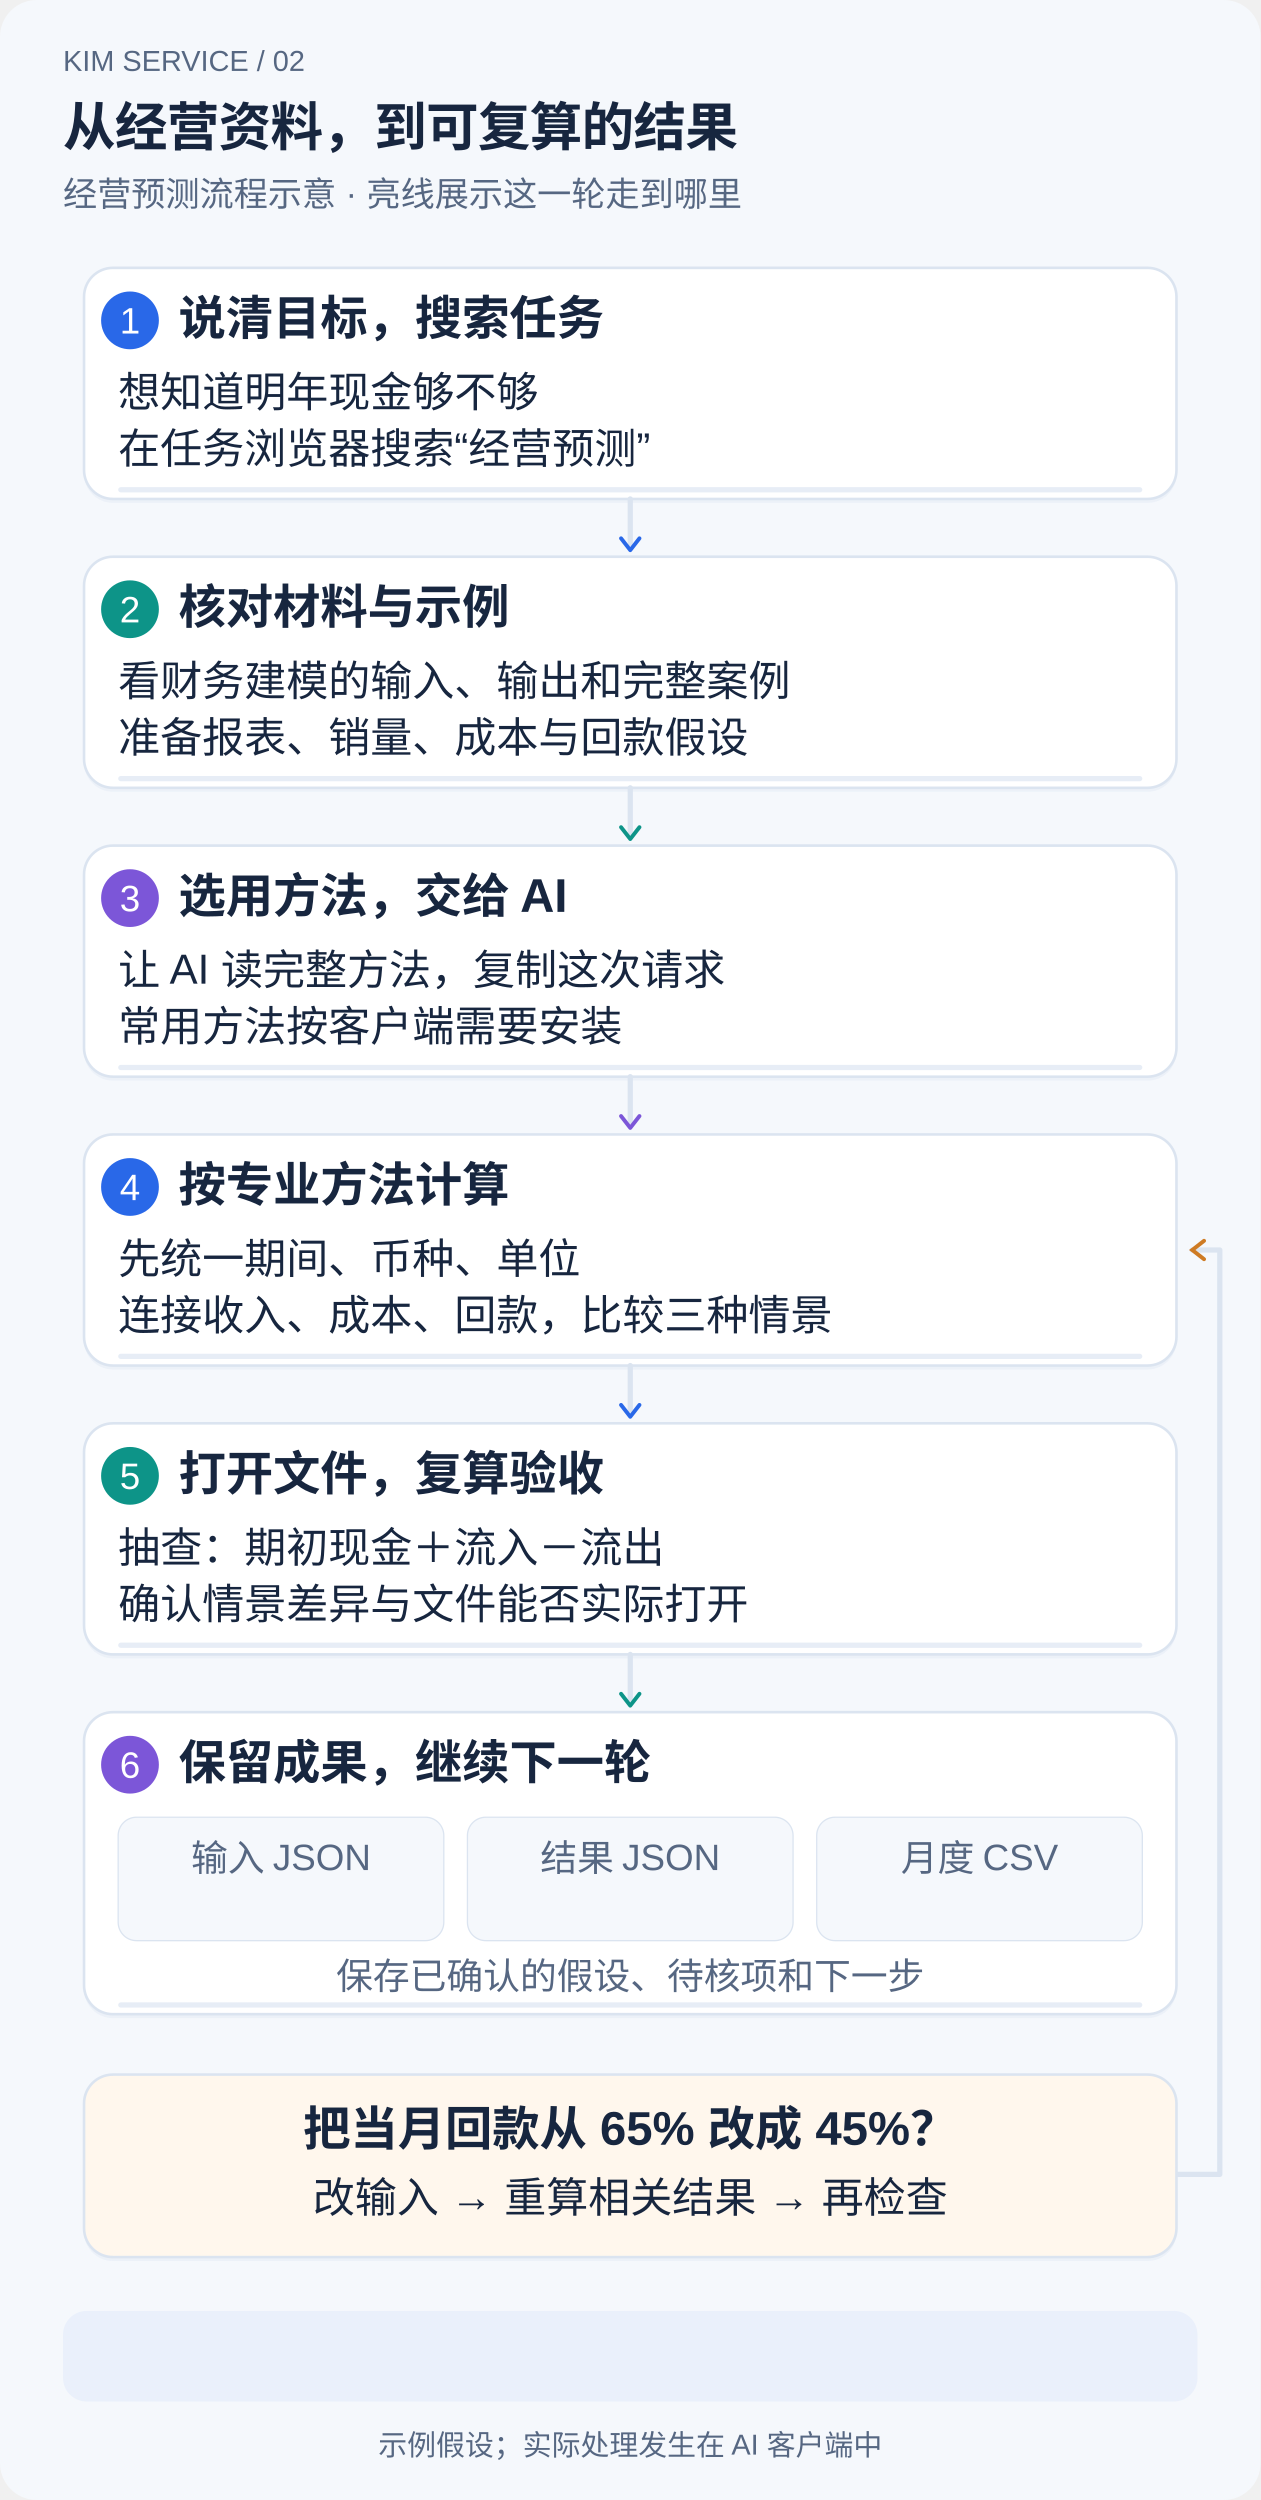
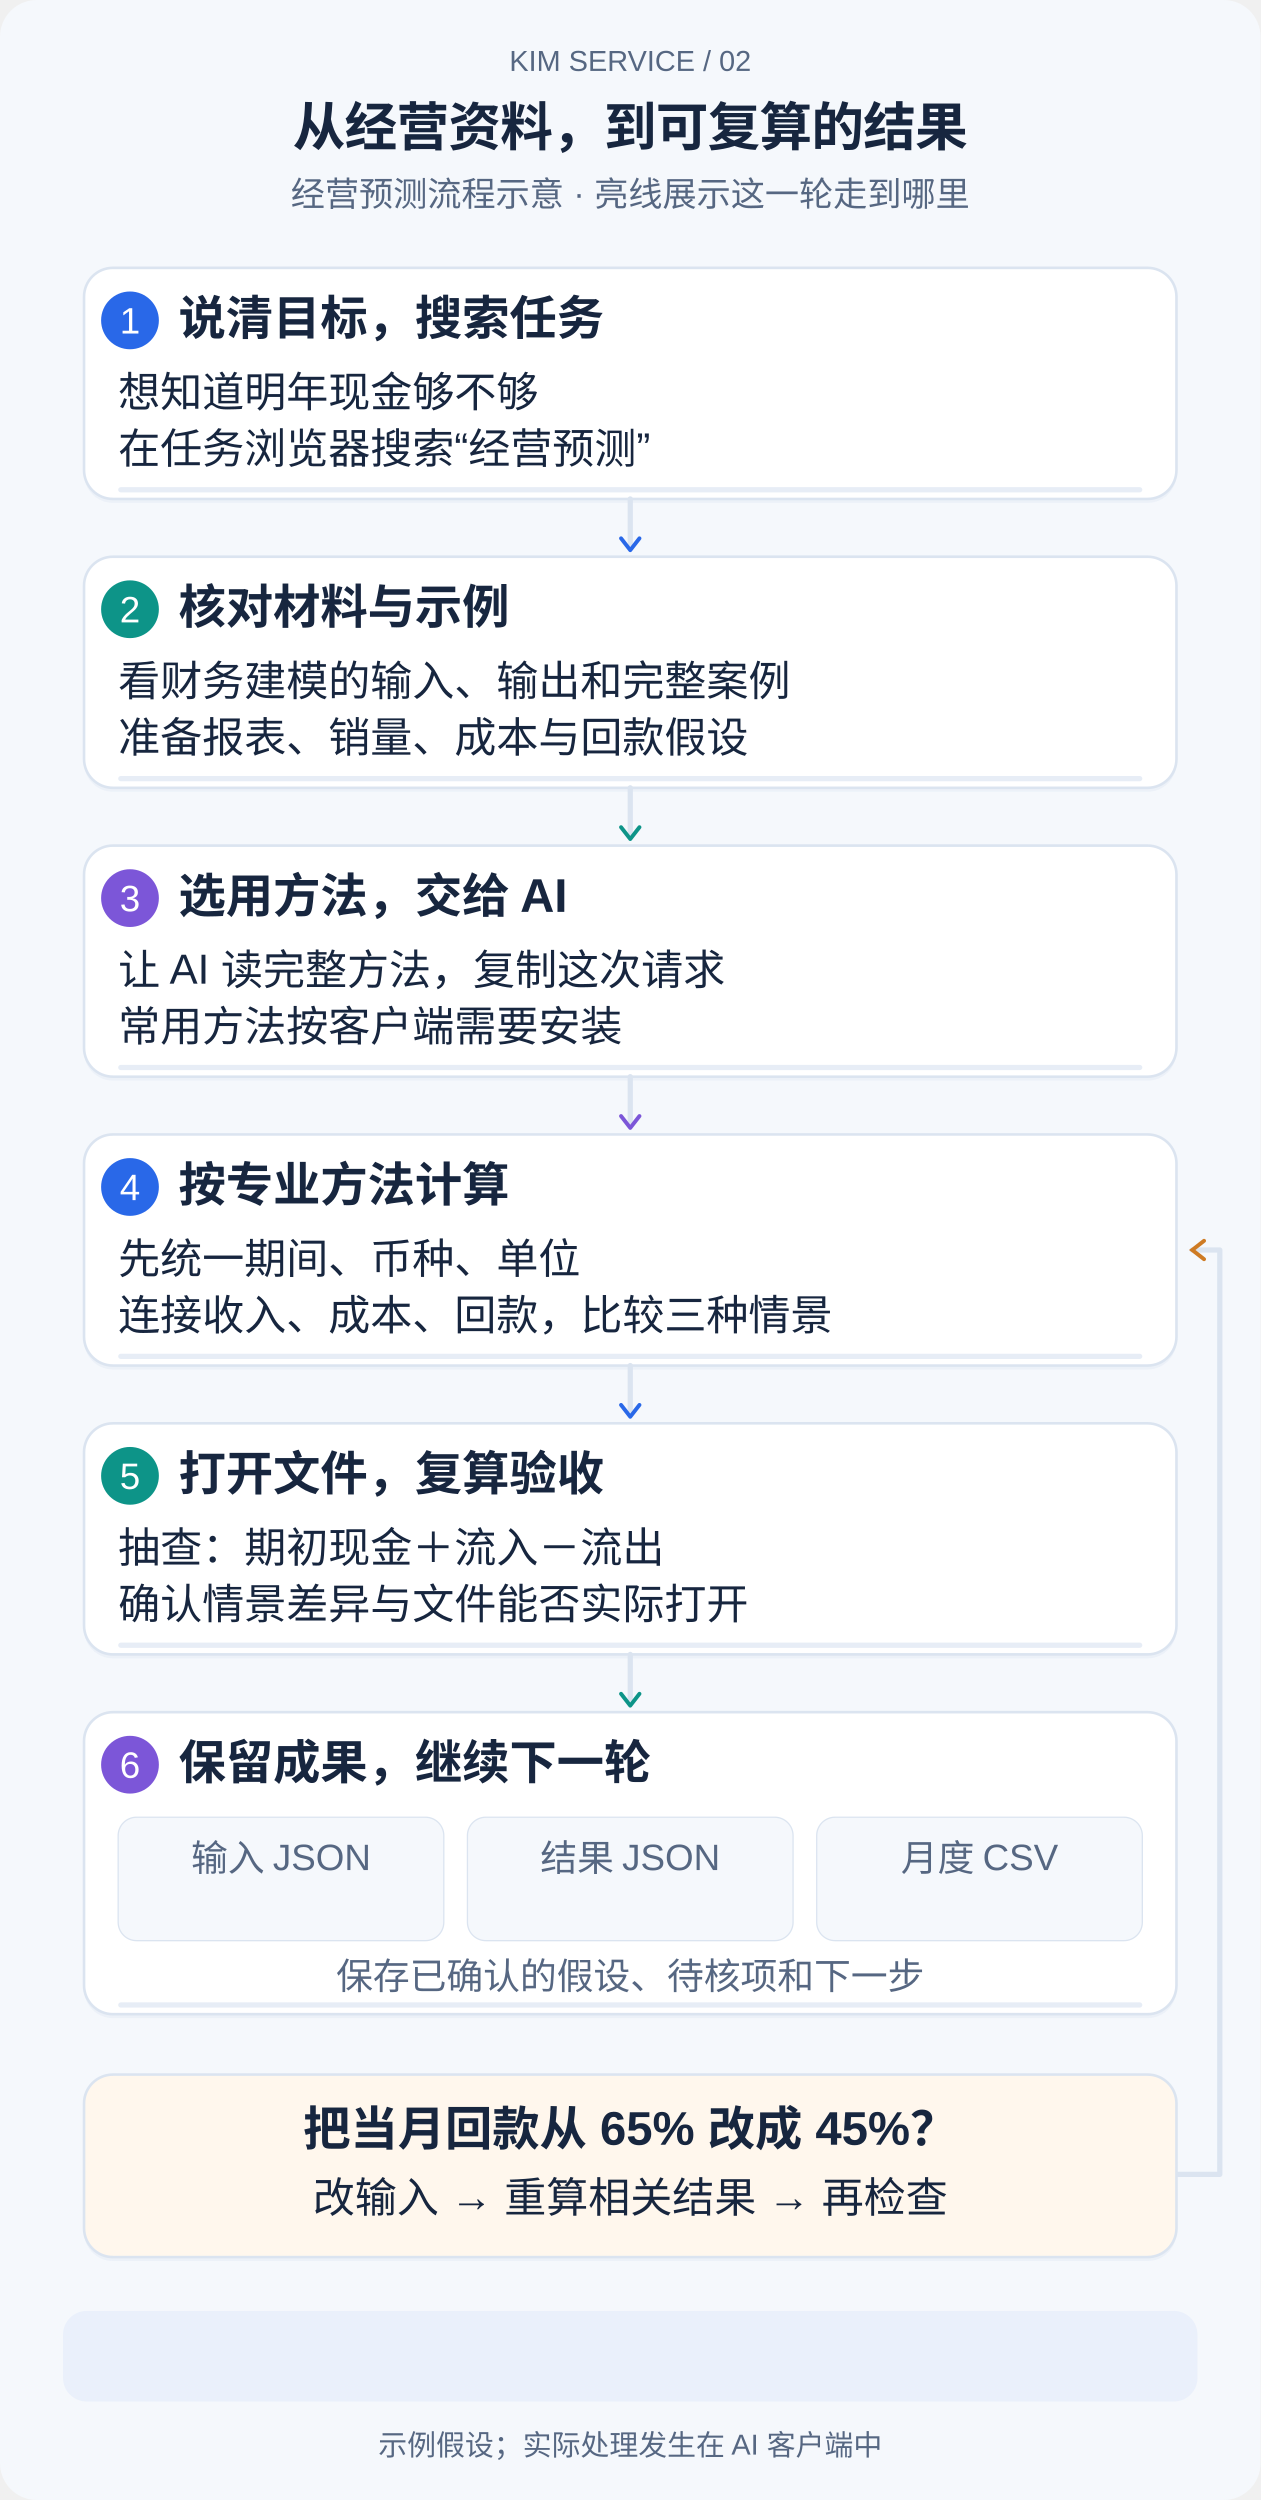
<svg xmlns="http://www.w3.org/2000/svg" width="960" height="1904" viewBox="0 0 960 1904" role="img" aria-labelledby="title desc" lang="zh-CN">
  <style>
    text{font-family:Arial,"Noto Sans CJK SC","Microsoft YaHei",sans-serif;fill:#17263f}
    .title{font-size:40px;font-weight:700;letter-spacing:-.5px}.sub{font-size:26px;fill:#566782}
    .label{font-size:36px;font-weight:700}.body{font-size:32px}.note{font-size:28px;fill:#566782}
    .tiny{font-size:22px;fill:#566782}.center{text-anchor:middle}
    .route{fill:none;stroke:#dbe4f0;stroke-width:4;stroke-linecap:round;stroke-linejoin:round}
    .focus{fill:none;stroke-width:4;opacity:0}.trail{fill:none;stroke-width:5;stroke-linecap:round;stroke-dasharray:16 11;opacity:0}
    .phase-copy,.moving-dot{opacity:0}.steady{opacity:0}.phase{animation-duration:30s;animation-iteration-count:infinite;animation-timing-function:linear;animation-fill-mode:both}
    .after{opacity:0;animation-duration:30s;animation-iteration-count:infinite}.before{animation-duration:30s;animation-iteration-count:infinite}.grow{transform-box:fill-box;transform-origin:left center;transform:scaleX(0);animation-duration:30s;animation-iteration-count:infinite}
    @keyframes done0{0%,4%{opacity:0}14.667%,97%{opacity:1}100%{opacity:0}}@keyframes pending0{0%,4%{opacity:1}14.667%,97%{opacity:0}100%{opacity:1}}@keyframes fill0{0%,2%{transform:scaleX(0)}14.667%,97%{transform:scaleX(1)}100%{transform:scaleX(0)}}.after.d0{animation-name:done0}.before.d0{animation-name:pending0}.grow.d0{animation-name:fill0}
@keyframes done1{0%,20.667%{opacity:0}31.333%,97%{opacity:1}100%{opacity:0}}@keyframes pending1{0%,20.667%{opacity:1}31.333%,97%{opacity:0}100%{opacity:1}}@keyframes fill1{0%,18.667%{transform:scaleX(0)}31.333%,97%{transform:scaleX(1)}100%{transform:scaleX(0)}}.after.d1{animation-name:done1}.before.d1{animation-name:pending1}.grow.d1{animation-name:fill1}
@keyframes done2{0%,37.333%{opacity:0}48%,97%{opacity:1}100%{opacity:0}}@keyframes pending2{0%,37.333%{opacity:1}48%,97%{opacity:0}100%{opacity:1}}@keyframes fill2{0%,35.333%{transform:scaleX(0)}48%,97%{transform:scaleX(1)}100%{transform:scaleX(0)}}.after.d2{animation-name:done2}.before.d2{animation-name:pending2}.grow.d2{animation-name:fill2}
@keyframes done3{0%,54%{opacity:0}64.667%,97%{opacity:1}100%{opacity:0}}@keyframes pending3{0%,54%{opacity:1}64.667%,97%{opacity:0}100%{opacity:1}}@keyframes fill3{0%,52%{transform:scaleX(0)}64.667%,97%{transform:scaleX(1)}100%{transform:scaleX(0)}}.after.d3{animation-name:done3}.before.d3{animation-name:pending3}.grow.d3{animation-name:fill3}
@keyframes done4{0%,70.667%{opacity:0}81.333%,97%{opacity:1}100%{opacity:0}}@keyframes pending4{0%,70.667%{opacity:1}81.333%,97%{opacity:0}100%{opacity:1}}@keyframes fill4{0%,68.667%{transform:scaleX(0)}81.333%,97%{transform:scaleX(1)}100%{transform:scaleX(0)}}.after.d4{animation-name:done4}.before.d4{animation-name:pending4}.grow.d4{animation-name:fill4}
@keyframes done5{0%,87.333%{opacity:0}94%,97%{opacity:1}100%{opacity:0}}@keyframes pending5{0%,87.333%{opacity:1}94%,97%{opacity:0}100%{opacity:1}}@keyframes fill5{0%,85.333%{transform:scaleX(0)}94%,97%{transform:scaleX(1)}100%{transform:scaleX(0)}}.after.d5{animation-name:done5}.before.d5{animation-name:pending5}.grow.d5{animation-name:fill5}
    @keyframes phase0{0%,0.000%{opacity:0}1.600%,15.067%{opacity:1}16.667%,100%{opacity:0}}.p0{animation-name:phase0}.trail.p0{animation-name:phase0,stream;animation-duration:30s,1.4s}
@keyframes phase1{0%,16.667%{opacity:0}18.267%,31.733%{opacity:1}33.333%,100%{opacity:0}}.p1{animation-name:phase1}.trail.p1{animation-name:phase1,stream;animation-duration:30s,1.4s}
@keyframes phase2{0%,33.333%{opacity:0}34.933%,48.400%{opacity:1}50.000%,100%{opacity:0}}.p2{animation-name:phase2}.trail.p2{animation-name:phase2,stream;animation-duration:30s,1.4s}
@keyframes phase3{0%,50.000%{opacity:0}51.600%,65.067%{opacity:1}66.667%,100%{opacity:0}}.p3{animation-name:phase3}.trail.p3{animation-name:phase3,stream;animation-duration:30s,1.4s}
@keyframes phase4{0%,66.667%{opacity:0}68.267%,81.733%{opacity:1}83.333%,100%{opacity:0}}.p4{animation-name:phase4}.trail.p4{animation-name:phase4,stream;animation-duration:30s,1.4s}
@keyframes phase5{0%,83.333%{opacity:0}84.933%,98.400%{opacity:1}100.000%,100%{opacity:0}}.p5{animation-name:phase5}.trail.p5{animation-name:phase5,stream;animation-duration:30s,1.4s}
    @keyframes stream{to{stroke-dashoffset:-54}}
    @keyframes field-wait{0%,69%{opacity:1}70%,98%{opacity:0}100%{opacity:1}}
    @keyframes field-ready{0%,71%{opacity:0}72%,97%{opacity:1}98%,100%{opacity:0}}
    .swap.before{animation-name:field-wait}.swap.after{animation-name:field-ready}
    @media(prefers-reduced-motion:reduce){.phase,.after,.before,.grow{animation:none}.focus{opacity:.28}.trail{display:none}.phase-copy{display:none}.steady,.after{opacity:1}.before,.moving-dot{display:none}.grow{transform:scaleX(1)}}
    @media print{.phase,.after,.before,.grow{animation:none}.focus{opacity:.28}.trail,.phase-copy,.before,.moving-dot{display:none}.steady,.after{opacity:1}.grow{transform:scaleX(1)}}
  </style>
  <rect width="960" height="1904" rx="28" fill="#f5f8fc" />
-   <text x="48" y="54" class="tiny">KIM SERVICE  /  02</text>
-   <text x="48" y="111" class="title">从经营资料，到可复算的结果</text>
-   <text x="48" y="157" class="sub">经营预测流程示意 · 亮线展示这一轮走到哪里</text>
+   <text x="480" y="54" class="tiny center">KIM SERVICE  /  02</text>
+   <text x="480" y="111" class="title center">从经营资料，到可复算的结果</text>
+   <text x="480" y="157" class="sub center">经营预测流程示意 · 亮线展示这一轮走到哪里</text>
  <rect x="64" y="207" width="832" height="176" rx="22" fill="#e8eef7" opacity=".7" />
  <rect x="64" y="204" width="832" height="176" rx="22" fill="#fff" stroke="#dbe4f0" stroke-width="2" />
  <rect class="focus phase p0" x="64" y="204" width="832" height="176" rx="22" stroke="#2968e8" />
  <circle cx="99" cy="244" r="22" fill="#2968e8" />
  <g class="before d0">
    <text x="99" y="254" class="note center" style="fill:#fff">1</text>
  </g>
  <g class="after d0">
    <circle cx="99" cy="244" r="22" fill="#0d9488" />
    <path d="M88 243 L96 251 L110 236" fill="none" stroke="#fff" stroke-width="4" stroke-linecap="round" stroke-linejoin="round" />
  </g>
  <text x="136" y="255" class="label">说清目标，搜索任务</text>
  <text x="90" y="310" class="body">想知道明年现金够不够</text>
  <text x="90" y="353" class="body">在任务浏览器搜索“经营预测”</text>
  <rect x="90" y="371" width="780" height="4" rx="2" fill="#e7edf6" />
  <rect class="grow d0" x="90" y="371" width="780" height="4" rx="2" fill="#2968e8" />
  <path class="route" d="M480 380 V414" />
  <path class="trail phase p1" d="M480 380 V414" stroke="#2968e8" />
  <circle class="moving-dot phase p1" r="6" fill="#2968e8">
    <animateMotion path="M480 380 V414" dur="2.7s" repeatCount="indefinite" />
  </circle>
  <path d="M473 410 L480 419 L487 410" fill="none" stroke="#2968e8" stroke-width="3" stroke-linecap="round" stroke-linejoin="round" />
  <rect x="64" y="427" width="832" height="176" rx="22" fill="#e8eef7" opacity=".7" />
  <rect x="64" y="424" width="832" height="176" rx="22" fill="#fff" stroke="#dbe4f0" stroke-width="2" />
  <rect class="focus phase p1" x="64" y="424" width="832" height="176" rx="22" stroke="#0d9488" />
  <circle cx="99" cy="464" r="22" fill="#0d9488" />
  <g class="before d1">
    <text x="99" y="474" class="note center" style="fill:#fff">2</text>
  </g>
  <g class="after d1">
    <circle cx="99" cy="464" r="22" fill="#0d9488" />
    <path d="M88 463 L96 471 L110 456" fill="none" stroke="#fff" stroke-width="4" stroke-linecap="round" stroke-linejoin="round" />
  </g>
  <text x="136" y="475" class="label">核对材料与示例</text>
  <text x="90" y="530" class="body">看财务建模的输入、输出和完整案例</text>
  <text x="90" y="573" class="body">准备报表、销量、成本与回款假设</text>
  <rect x="90" y="591" width="780" height="4" rx="2" fill="#e7edf6" />
  <rect class="grow d1" x="90" y="591" width="780" height="4" rx="2" fill="#0d9488" />
  <path class="route" d="M480 600 V634" />
  <path class="trail phase p2" d="M480 600 V634" stroke="#0d9488" />
  <circle class="moving-dot phase p2" r="6" fill="#0d9488">
    <animateMotion path="M480 600 V634" dur="2.7s" repeatCount="indefinite" />
  </circle>
  <path d="M473 630 L480 639 L487 630" fill="none" stroke="#0d9488" stroke-width="3" stroke-linecap="round" stroke-linejoin="round" />
  <rect x="64" y="647" width="832" height="176" rx="22" fill="#e8eef7" opacity=".7" />
  <rect x="64" y="644" width="832" height="176" rx="22" fill="#fff" stroke="#dbe4f0" stroke-width="2" />
  <rect class="focus phase p2" x="64" y="644" width="832" height="176" rx="22" stroke="#7c56d8" />
  <circle cx="99" cy="684" r="22" fill="#7c56d8" />
  <g class="before d2">
    <text x="99" y="694" class="note center" style="fill:#fff">3</text>
  </g>
  <g class="after d2">
    <circle cx="99" cy="684" r="22" fill="#0d9488" />
    <path d="M88 683 L96 691 L110 676" fill="none" stroke="#fff" stroke-width="4" stroke-linecap="round" stroke-linejoin="round" />
  </g>
  <text x="136" y="695" class="label">选用方法，交给 AI</text>
  <text x="90" y="750" class="body">让 AI 读完整方法，复制这次请求</text>
  <text x="90" y="793" class="body">常用方法按客户端需要安装</text>
  <rect x="90" y="811" width="780" height="4" rx="2" fill="#e7edf6" />
  <rect class="grow d2" x="90" y="811" width="780" height="4" rx="2" fill="#7c56d8" />
  <path class="route" d="M480 820 V854" />
  <path class="trail phase p3" d="M480 820 V854" stroke="#7c56d8" />
  <circle class="moving-dot phase p3" r="6" fill="#7c56d8">
    <animateMotion path="M480 820 V854" dur="2.7s" repeatCount="indefinite" />
  </circle>
  <path d="M473 850 L480 859 L487 850" fill="none" stroke="#7c56d8" stroke-width="3" stroke-linecap="round" stroke-linejoin="round" />
  <rect x="64" y="867" width="832" height="176" rx="22" fill="#e8eef7" opacity=".7" />
  <rect x="64" y="864" width="832" height="176" rx="22" fill="#fff" stroke="#dbe4f0" stroke-width="2" />
  <rect class="focus phase p3" x="64" y="864" width="832" height="176" rx="22" stroke="#2968e8" />
  <circle cx="99" cy="904" r="22" fill="#2968e8" />
  <g class="before d3">
    <text x="99" y="914" class="note center" style="fill:#fff">4</text>
  </g>
  <g class="after d3">
    <circle cx="99" cy="904" r="22" fill="#0d9488" />
    <path d="M88 903 L96 911 L110 896" fill="none" stroke="#fff" stroke-width="4" stroke-linecap="round" stroke-linejoin="round" />
  </g>
  <text x="136" y="915" class="label">按专业方法计算</text>
  <text x="90" y="970" class="body">先统一期间、币种、单位</text>
  <text x="90" y="1013" class="body">连接收入、成本、回款，比较三种情景</text>
  <rect x="90" y="1031" width="780" height="4" rx="2" fill="#e7edf6" />
  <rect class="grow d3" x="90" y="1031" width="780" height="4" rx="2" fill="#2968e8" />
  <path class="route" d="M480 1040 V1074" />
  <path class="trail phase p4" d="M480 1040 V1074" stroke="#2968e8" />
  <circle class="moving-dot phase p4" r="6" fill="#2968e8">
    <animateMotion path="M480 1040 V1074" dur="2.7s" repeatCount="indefinite" />
  </circle>
  <path d="M473 1070 L480 1079 L487 1070" fill="none" stroke="#2968e8" stroke-width="3" stroke-linecap="round" stroke-linejoin="round" />
  <rect x="64" y="1087" width="832" height="176" rx="22" fill="#e8eef7" opacity=".7" />
  <rect x="64" y="1084" width="832" height="176" rx="22" fill="#fff" stroke="#dbe4f0" stroke-width="2" />
  <rect class="focus phase p4" x="64" y="1084" width="832" height="176" rx="22" stroke="#0d9488" />
  <circle cx="99" cy="1124" r="22" fill="#0d9488" />
  <g class="before d4">
    <text x="99" y="1134" class="note center" style="fill:#fff">5</text>
  </g>
  <g class="after d4">
    <circle cx="99" cy="1124" r="22" fill="#0d9488" />
    <path d="M88 1123 L96 1131 L110 1116" fill="none" stroke="#fff" stroke-width="4" stroke-linecap="round" stroke-linejoin="round" />
  </g>
  <text x="136" y="1135" class="label">打开文件，复算验收</text>
  <text x="90" y="1190" class="body">抽查：期初现金＋流入－流出</text>
  <text x="90" y="1233" class="body">确认情景差异与文件能否实际打开</text>
  <rect x="90" y="1251" width="780" height="4" rx="2" fill="#e7edf6" />
  <rect class="grow d4" x="90" y="1251" width="780" height="4" rx="2" fill="#0d9488" />
  <path class="route" d="M480 1260 V1294" />
  <path class="trail phase p5" d="M480 1260 V1294" stroke="#0d9488" />
  <circle class="moving-dot phase p5" r="6" fill="#0d9488">
    <animateMotion path="M480 1260 V1294" dur="2.7s" repeatCount="indefinite" />
  </circle>
  <path d="M473 1290 L480 1299 L487 1290" fill="none" stroke="#0d9488" stroke-width="3" stroke-linecap="round" stroke-linejoin="round" />
  <rect x="64" y="1307" width="832" height="230" rx="22" fill="#e8eef7" opacity=".7" />
  <rect x="64" y="1304" width="832" height="230" rx="22" fill="#fff" stroke="#dbe4f0" stroke-width="2" />
  <rect class="focus phase p5" x="64" y="1304" width="832" height="230" rx="22" stroke="#7c56d8" />
  <circle cx="99" cy="1344" r="22" fill="#7c56d8" />
  <g class="before d5">
    <text x="99" y="1354" class="note center" style="fill:#fff">6</text>
  </g>
  <g class="after d5">
    <circle cx="99" cy="1344" r="22" fill="#0d9488" />
    <path d="M88 1343 L96 1351 L110 1336" fill="none" stroke="#fff" stroke-width="4" stroke-linecap="round" stroke-linejoin="round" />
  </g>
  <text x="136" y="1355" class="label">保留成果，继续下一轮</text>
  <rect x="90" y="1384" width="248" height="94" rx="14" fill="#f5f8fc" stroke="#dbe4f0" />
  <text x="214" y="1425" class="note center">输入 JSON</text>
  <g class="after d5">
    <path d="M114 1446 H312 M114 1460 H268" stroke="#7c56d8" stroke-width="5" stroke-linecap="round" />
  </g>
  <rect x="356" y="1384" width="248" height="94" rx="14" fill="#f5f8fc" stroke="#dbe4f0" />
  <text x="480" y="1425" class="note center">结果 JSON</text>
  <g class="after d5">
    <path d="M380 1446 H578 M380 1460 H534" stroke="#7c56d8" stroke-width="5" stroke-linecap="round" />
  </g>
  <rect x="622" y="1384" width="248" height="94" rx="14" fill="#f5f8fc" stroke="#dbe4f0" />
  <text x="746" y="1425" class="note center">月度 CSV</text>
  <g class="after d5">
    <path d="M646 1446 H844 M646 1460 H800" stroke="#7c56d8" stroke-width="5" stroke-linecap="round" />
  </g>
  <text x="480" y="1515" class="note center">保存已确认的假设、待核项和下一步</text>
  <rect x="90" y="1525" width="780" height="4" rx="2" fill="#e7edf6" />
  <rect class="grow d5" x="90" y="1525" width="780" height="4" rx="2" fill="#7c56d8" />
  <path class="route" d="M896 1656 H929 V952 H908" />
  <path class="trail phase p5" d="M896 1656 H929 V952 H908" stroke="#ce7b24" />
  <circle class="moving-dot phase p5" r="6" fill="#ce7b24">
    <animateMotion path="M896 1656 H929 V952 H908" dur="2.7s" repeatCount="indefinite" />
  </circle>
  <path d="M917 945 L908 952 L917 959" fill="none" stroke="#ce7b24" stroke-width="3" stroke-linecap="round" />
  <rect x="64" y="1583" width="832" height="139" rx="22" fill="#e8eef7" opacity=".7" />
  <rect x="64" y="1580" width="832" height="139" rx="22" fill="#fff7ed" stroke="#dbe4f0" stroke-width="2" />
  <rect class="focus phase p5" x="64" y="1580" width="832" height="139" rx="22" stroke="#ce7b24" />
  <text x="480" y="1634" class="label center">把当月回款从 65% 改成 45%？</text>
  <text x="480" y="1685" class="body center">改输入 → 重算相关结果 → 再检查</text>
  <rect x="48" y="1760" width="864" height="69" rx="18" fill="#eaf0fb" />
  <text x="480" y="1804" class="note center steady">备齐材料 → 计算 → 打开成果 → 复查并接续</text>
  <text x="480" y="1804" class="note center phase-copy phase p0">1 / 用要得到的结果搜索任务</text>
  <text x="480" y="1804" class="note center phase-copy phase p1">2 / 看懂示例，补齐本次需要的材料</text>
  <text x="480" y="1804" class="note center phase-copy phase p2">3 / 选用方法，让当前 AI 客户端执行</text>
  <text x="480" y="1804" class="note center phase-copy phase p3">4 / 先核口径，再计算三种情景</text>
  <text x="480" y="1804" class="note center phase-copy phase p4">5 / 实际打开和复算，查清异常原因</text>
  <text x="480" y="1804" class="note center phase-copy phase p5">6 / 留下可继续的结果，修改时有依据</text>
  <text x="480" y="1870" class="tiny center">示例假设；实际处理发生在 AI 客户端中</text>
</svg>
